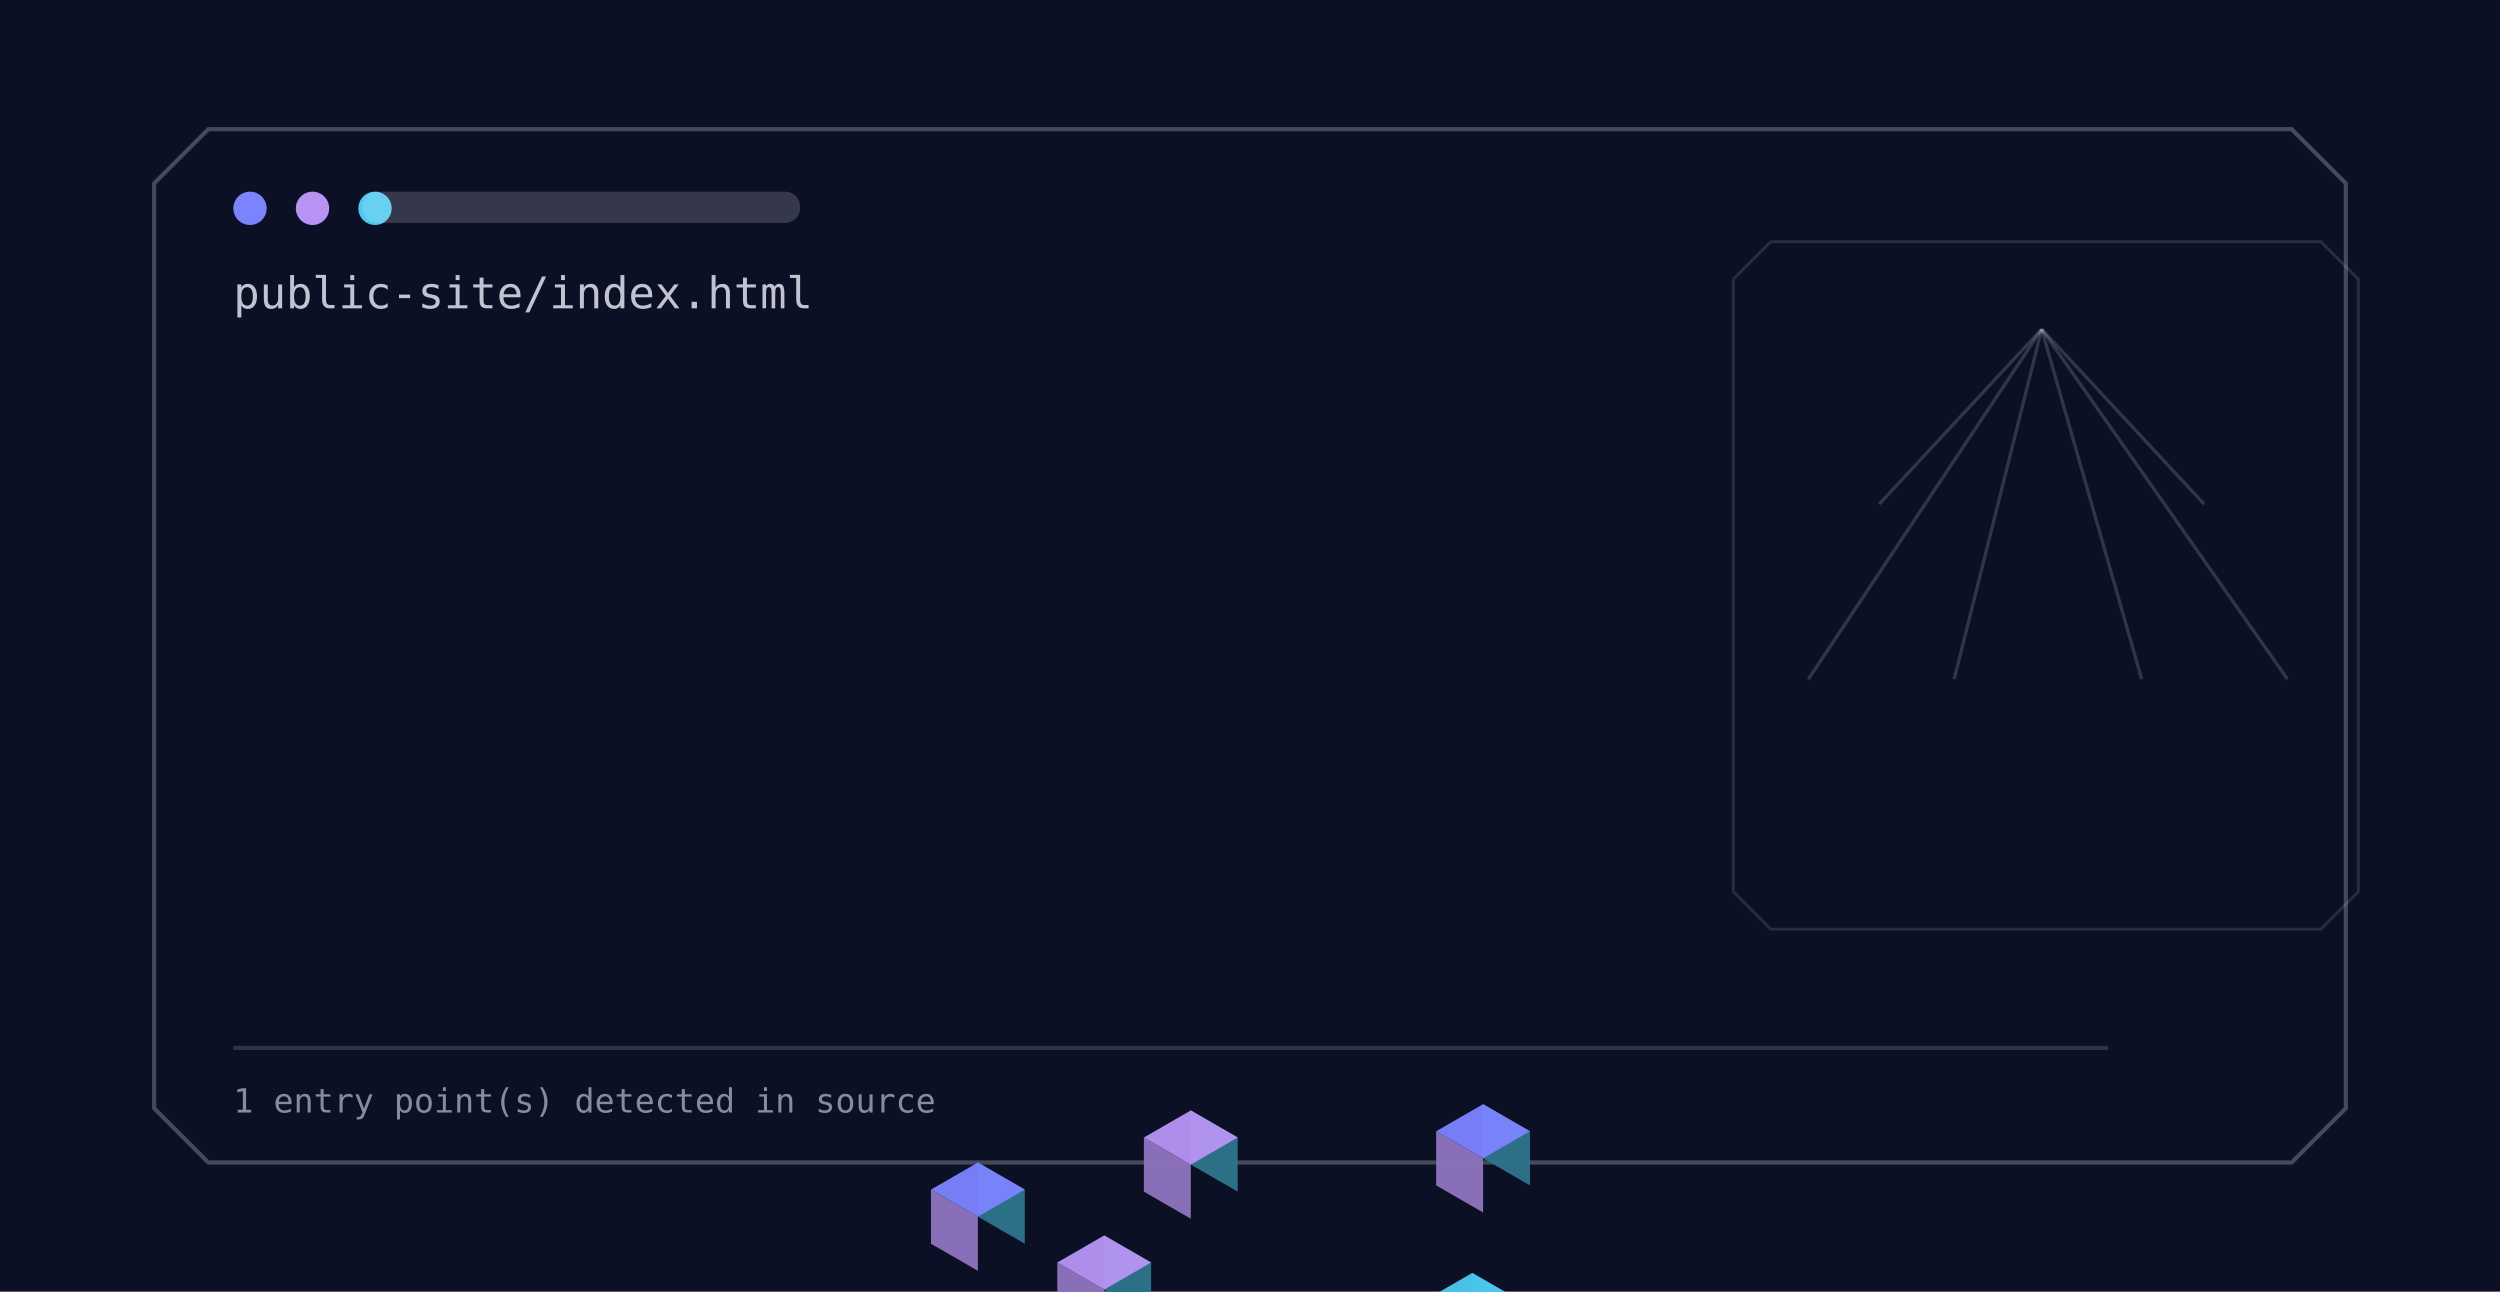
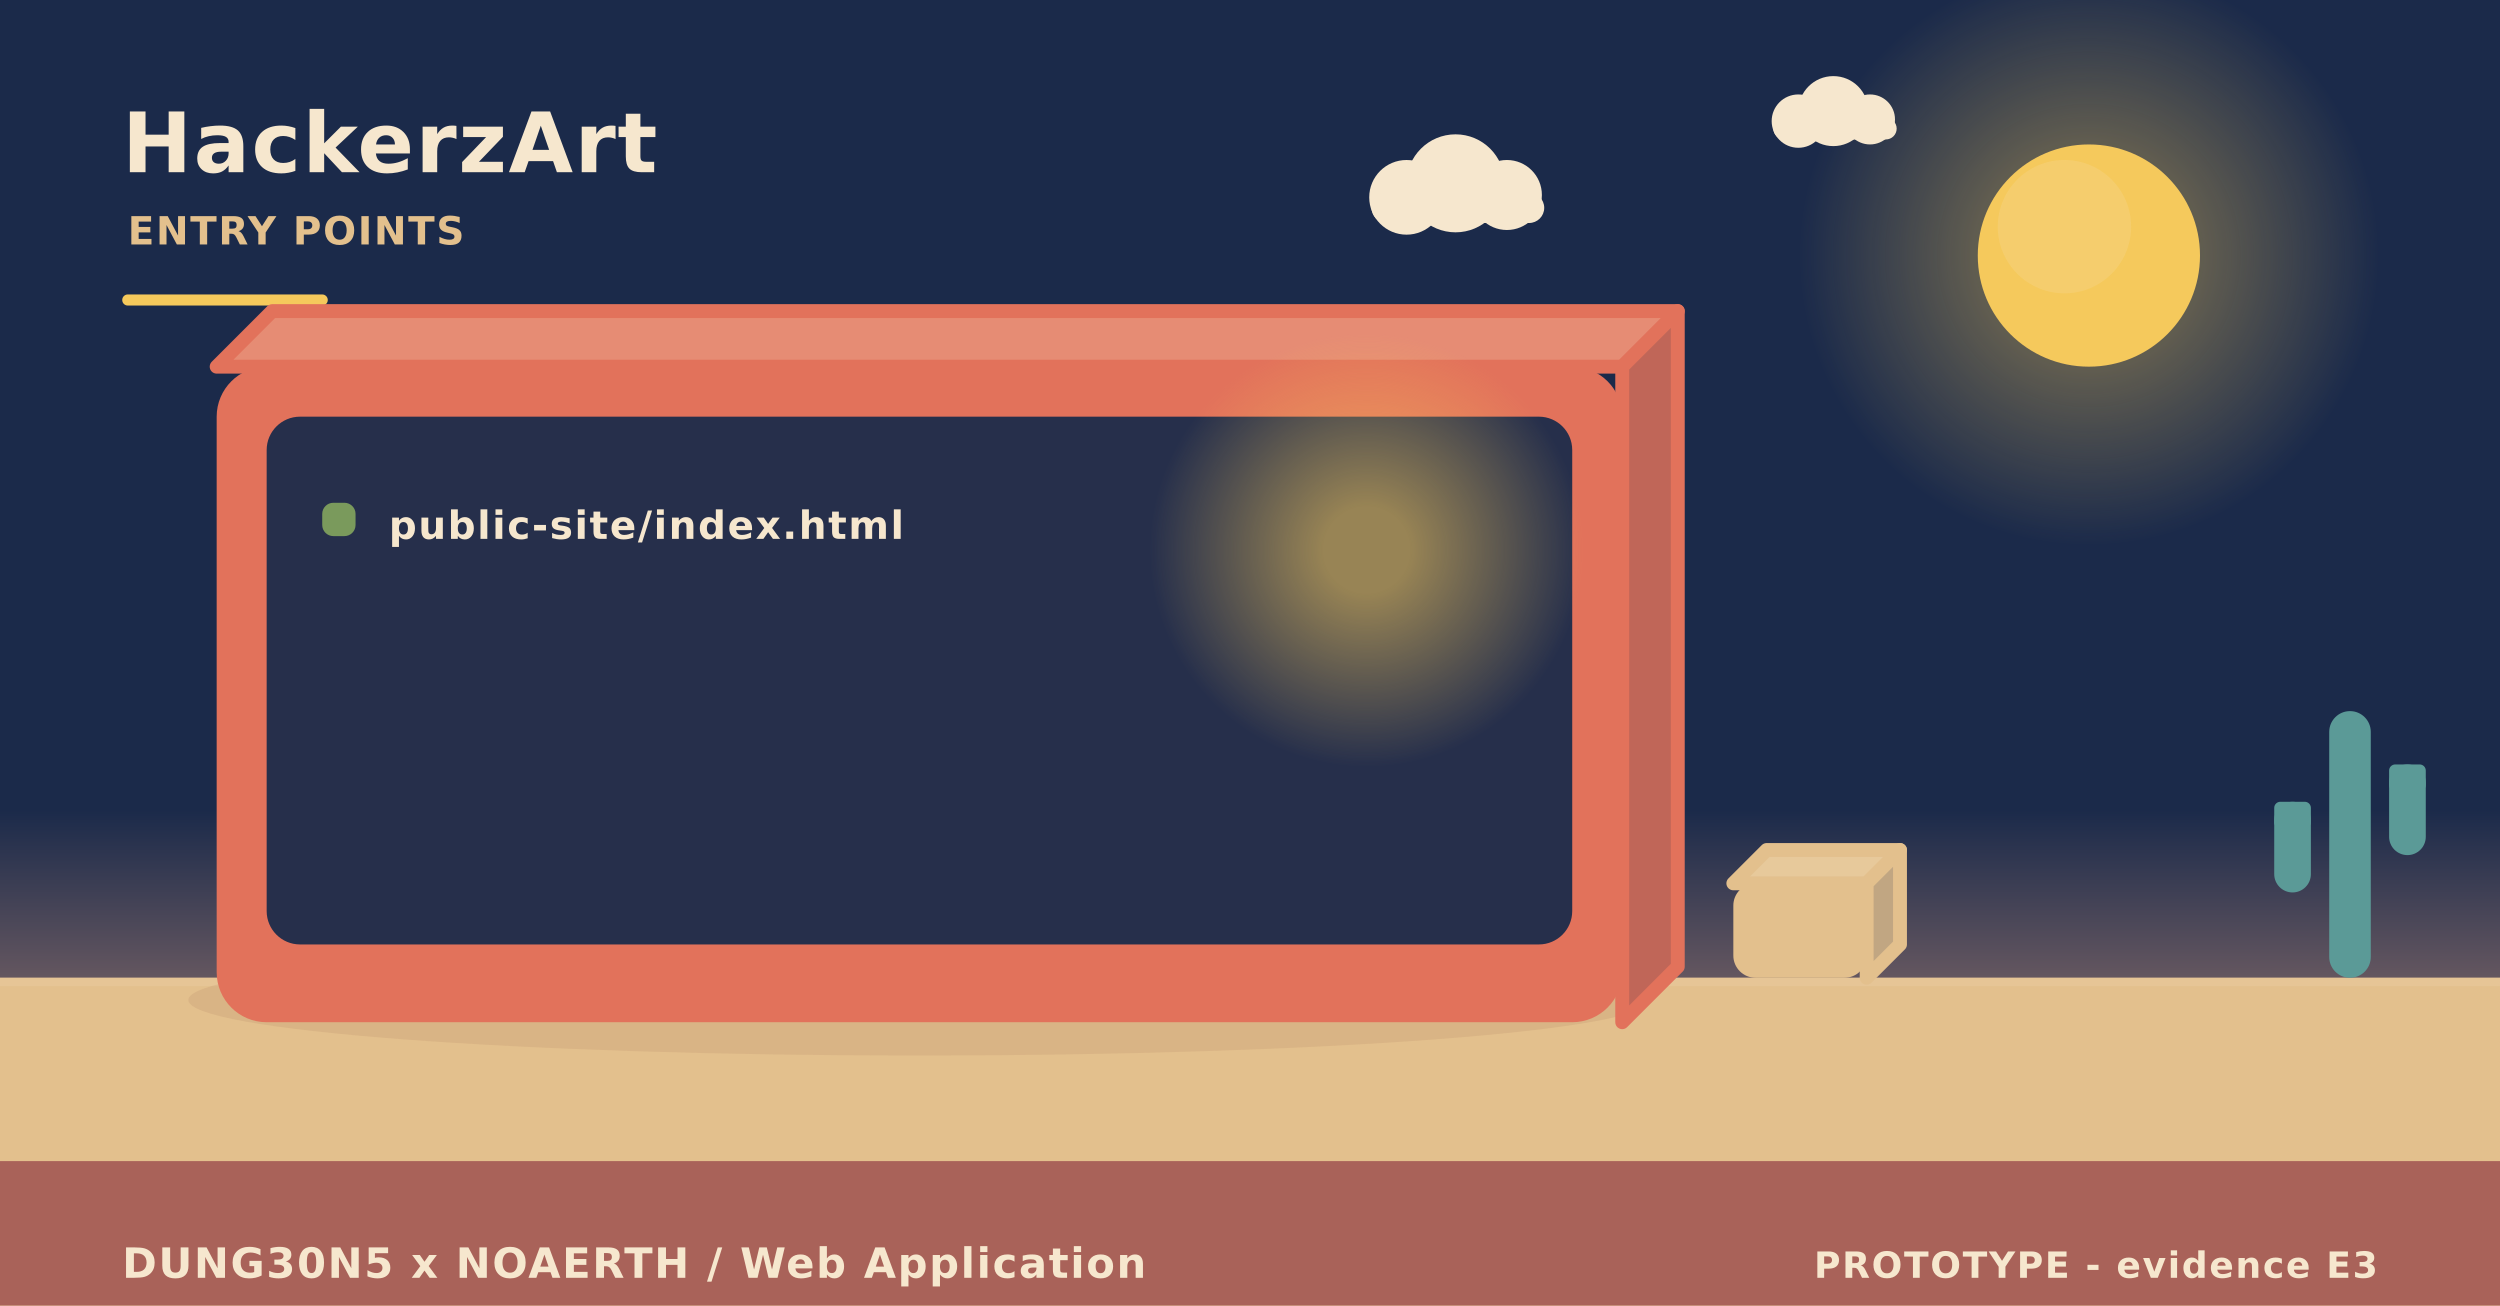
- <svg xmlns="http://www.w3.org/2000/svg" viewBox="0 0 1200 620" width="1200" height="620" role="img" aria-label="HackerzArt command surface">
-   <rect width="1200" height="620" fill="#0c1024" />
-   <defs>
-     <linearGradient id="gt" x1="0" y1="0" x2="1" y2="1">
-       <stop offset="0%" stop-color="#7c83ff" />
-       <stop offset="100%" stop-color="#b794f4" />
-     </linearGradient>
-   </defs>
-   <path d="M100.00,62.00 H1100.00 L1126.00,88.00 V532.00 L1100.00,558.00 H100.00 L74.00,532.00 V88.00 Z" fill="none" stroke="rgba(238,240,251,0.300)" stroke-width="2.00" opacity="0.85" />
-   <circle cx="120.00" cy="100.00" r="8.00" fill="#7c83ff" opacity="1.00" />
-   <circle cx="150.00" cy="100.00" r="8.00" fill="#b794f4" opacity="1.00" />
-   <circle cx="180.00" cy="100.00" r="8.00" fill="#4cc9f0" opacity="1.00" />
-   <rect x="174.00" y="92.00" width="210.00" height="15.00" rx="7.00" fill="rgba(238,240,251,0.180)" opacity="1.00" />
-   <text x="112" y="148" font-family="ui-monospace,SFMono-Regular,Menlo,monospace" font-size="21" fill="rgba(238,240,251,0.800)">public-site/index.html</text>
-   <path d="M850.00,116.00 H1114.00 L1132.00,134.00 V428.00 L1114.00,446.00 H850.00 L832.00,428.00 V134.00 Z" fill="none" stroke="rgba(238,240,251,0.180)" stroke-width="1.40" opacity="0.70" />
-   <line x1="980.00" y1="158.00" x2="902.00" y2="242.00" stroke="rgba(238,240,251,0.300)" stroke-width="1.60" opacity="0.55" />
-   <line x1="980.00" y1="158.00" x2="1058.00" y2="242.00" stroke="rgba(238,240,251,0.300)" stroke-width="1.60" opacity="0.55" />
-   <line x1="980.00" y1="158.00" x2="868.00" y2="326.00" stroke="rgba(238,240,251,0.300)" stroke-width="1.60" opacity="0.55" />
-   <line x1="980.00" y1="158.00" x2="938.00" y2="326.00" stroke="rgba(238,240,251,0.300)" stroke-width="1.60" opacity="0.55" />
-   <line x1="980.00" y1="158.00" x2="1028.00" y2="326.00" stroke="rgba(238,240,251,0.300)" stroke-width="1.60" opacity="0.55" />
-   <line x1="980.00" y1="158.00" x2="1098.00" y2="326.00" stroke="rgba(238,240,251,0.300)" stroke-width="1.60" opacity="0.55" />
-   <polygon points="711.87,556.00 734.39,569.00 734.39,543.00 711.87,530.00" fill="#2c758b" opacity="0.95" />
-   <polygon points="689.36,569.00 711.87,582.00 711.87,556.00 689.36,543.00" fill="#8f73be" opacity="0.95" />
-   <polygon points="711.87,530.00 734.39,543.00 711.87,556.00 689.36,543.00" fill="#7c83ff" opacity="0.95" />
-   <polygon points="571.58,559.00 594.09,572.00 594.09,546.00 571.58,533.00" fill="#2c758b" opacity="0.95" />
-   <polygon points="549.06,572.00 571.58,585.00 571.58,559.00 549.06,546.00" fill="#8f73be" opacity="0.95" />
-   <polygon points="571.58,533.00 594.09,546.00 571.58,559.00 549.06,546.00" fill="#b794f4" opacity="0.95" />
-   <polygon points="706.68,637.00 729.19,650.00 729.19,624.00 706.68,611.00" fill="#2c758b" opacity="0.95" />
-   <polygon points="684.16,650.00 706.68,663.00 706.68,637.00 684.16,624.00" fill="#8f73be" opacity="0.95" />
-   <polygon points="706.68,611.00 729.19,624.00 706.68,637.00 684.16,624.00" fill="#4cc9f0" opacity="0.95" />
-   <polygon points="469.39,584.00 491.90,597.00 491.90,571.00 469.39,558.00" fill="#2c758b" opacity="0.95" />
-   <polygon points="446.87,597.00 469.39,610.00 469.39,584.00 446.87,571.00" fill="#8f73be" opacity="0.95" />
-   <polygon points="469.39,558.00 491.90,571.00 469.39,584.00 446.87,571.00" fill="#7c83ff" opacity="0.95" />
-   <polygon points="530.01,619.00 552.52,632.00 552.52,606.00 530.01,593.00" fill="#2c758b" opacity="0.95" />
-   <polygon points="507.49,632.00 530.01,645.00 530.01,619.00 507.49,606.00" fill="#8f73be" opacity="0.95" />
-   <polygon points="530.01,593.00 552.52,606.00 530.01,619.00 507.49,606.00" fill="#b794f4" opacity="0.95" />
-   <polygon points="607.95,664.00 630.47,677.00 630.47,651.00 607.95,638.00" fill="#2c758b" opacity="0.95" />
-   <polygon points="585.43,677.00 607.95,690.00 607.95,664.00 585.43,651.00" fill="#8f73be" opacity="0.95" />
-   <polygon points="607.95,638.00 630.47,651.00 607.95,664.00 585.43,651.00" fill="#4cc9f0" opacity="0.95" />
-   <polygon points="668.57,699.00 691.09,712.00 691.09,686.00 668.57,673.00" fill="#2c758b" opacity="0.95" />
-   <polygon points="646.05,712.00 668.57,725.00 668.57,699.00 646.05,686.00" fill="#8f73be" opacity="0.95" />
-   <polygon points="668.57,673.00 691.09,686.00 668.57,699.00 646.05,686.00" fill="#7c83ff" opacity="0.95" />
-   <rect x="112.00" y="502.00" width="900.00" height="2.00" rx="0.00" fill="rgba(238,240,251,0.160)" opacity="1.00" />
-   <text x="112" y="534" font-family="ui-monospace,Menlo,monospace" font-size="16" fill="rgba(238,240,251,0.550)">1 entry point(s) detected in source</text>
+ <svg xmlns="http://www.w3.org/2000/svg" width="900" height="470" viewBox="0 0 900 470" role="img" aria-label="HackerzArt - how it is operated">
+   <linearGradient id="skyt" x1="0" y1="0" x2="0" y2="1">
+     <stop offset="0" stop-color="#1b2a4a" />
+     <stop offset="0.62" stop-color="#1b2a4a" />
+     <stop offset="1" stop-color="#f3ad8a" />
+   </linearGradient>
+   <rect width="900" height="470" fill="url(#skyt)" />
+   <radialGradient id="sunt">
+     <stop offset="0.35" stop-color="#f5c95c" stop-opacity="0.34" />
+     <stop offset="1" stop-color="#f5c95c" stop-opacity="0" />
+   </radialGradient>
+   <circle cx="752" cy="92" r="104" fill="url(#sunt)" />
+   <circle cx="752" cy="92" r="40" fill="#f5c95c" />
+   <circle cx="743.2" cy="81.6" r="24" fill="#f5d27e" opacity="0.5" />
+   <g>
+     <circle cx="524" cy="66" r="17.64" fill="#f6e7ce" />
+     <circle cx="506.36" cy="71.04" r="13.44" fill="#f6e7ce" />
+     <circle cx="542.48" cy="70.2" r="12.6" fill="#f6e7ce" />
+     <rect x="493.76" y="69.36" width="62.16" height="10.92" rx="5.46" fill="#f6e7ce" />
+   </g>
+   <g>
+     <circle cx="660" cy="40" r="12.6" fill="#f6e7ce" />
+     <circle cx="647.4" cy="43.6" r="9.6" fill="#f6e7ce" />
+     <circle cx="673.2" cy="43" r="9" fill="#f6e7ce" />
+     <rect x="638.4" y="42.4" width="44.4" height="7.8" rx="3.9" fill="#f6e7ce" />
+   </g>
+   <rect x="0" y="352" width="900" height="118" fill="#e3c08d" />
+   <rect x="0" y="352" width="900" height="3" fill="#e6c596" />
+   <text x="44" y="62" font-family="Verdana,DejaVu Sans,sans-serif" font-size="30" font-weight="700" letter-spacing="0.6" fill="#f6e7ce" text-anchor="start">HackerzArt</text>
+   <text x="46" y="88" font-family="Verdana,DejaVu Sans,sans-serif" font-size="14" font-weight="700" letter-spacing="0.6" fill="#e3c08d" text-anchor="start">ENTRY POINTS</text>
+   <rect x="44" y="106" width="74" height="4" rx="2" fill="#f5c95c" />
+   <ellipse cx="331" cy="360" rx="263.2" ry="20" fill="rgba(138,90,68,0.11)" />
+   <path d="M78,132 L584,132 L604,112 L98,112 Z" fill="#e68c74" stroke="#e2725b" stroke-width="5" stroke-linejoin="round" />
+   <path d="M584,132 L604,112 L604,348 L584,368 Z" fill="#c06658" stroke="#e2725b" stroke-width="5" stroke-linejoin="round" />
+   <rect x="78" y="132" width="506" height="236" rx="18" fill="#e2725b" />
+   <rect x="96" y="150" width="470" height="190" rx="12" fill="#1b2a4a" opacity="0.94" />
+   <radialGradient id="lamp37451">
+     <stop offset="0.2" stop-color="#f5c95c" stop-opacity="0.55" />
+     <stop offset="1" stop-color="#f5c95c" stop-opacity="0" />
+   </radialGradient>
+   <circle cx="492" cy="198" r="78" fill="url(#lamp37451)" />
+   <rect x="116" y="181" width="12" height="12" rx="4" fill="#7a9a5c" />
+   <text x="140" y="194" font-family="Verdana,DejaVu Sans,sans-serif" font-size="14" font-weight="700" letter-spacing="0.6" fill="#f6e7ce" text-anchor="start">public-site/index.html</text>
+   <path d="M624,318 L672,318 L684,306 L636,306 Z" fill="#e7c99b" stroke="#e3c08d" stroke-width="5" stroke-linejoin="round" />
+   <path d="M672,318 L684,306 L684,340 L672,352 Z" fill="#c1a682" stroke="#e3c08d" stroke-width="5" stroke-linejoin="round" />
+   <rect x="624" y="318" width="48" height="34" rx="8" fill="#e3c08d" />
+   <rect x="838.52" y="256" width="14.96" height="96" rx="7.48" fill="#5b9a97" />
+   <rect x="818.72" y="288.64" width="13.2" height="32.64" rx="6.6" fill="#5b9a97" />
+   <rect x="818.72" y="288.64" width="13.2" height="9.6" rx="2.2" fill="#5b9a97" />
+   <rect x="860.08" y="275.2" width="13.2" height="32.64" rx="6.6" fill="#5b9a97" />
+   <rect x="860.08" y="275.2" width="13.2" height="9.6" rx="2.2" fill="#5b9a97" />
+   <rect x="0" y="418" width="900" height="52" rx="0" fill="#a65c56" opacity="0.94" />
+   <text x="44" y="460" font-family="Verdana,DejaVu Sans,sans-serif" font-size="15" font-weight="700" letter-spacing="0.6" fill="#f6e7ce" text-anchor="start">DUNG30N5 x NOAERTH  /  Web Application</text>
+   <text x="856" y="460" font-family="Verdana,DejaVu Sans,sans-serif" font-size="13" font-weight="700" letter-spacing="0.6" fill="#f6e7ce" text-anchor="end">PROTOTYPE  -  evidence E3</text>
</svg>
